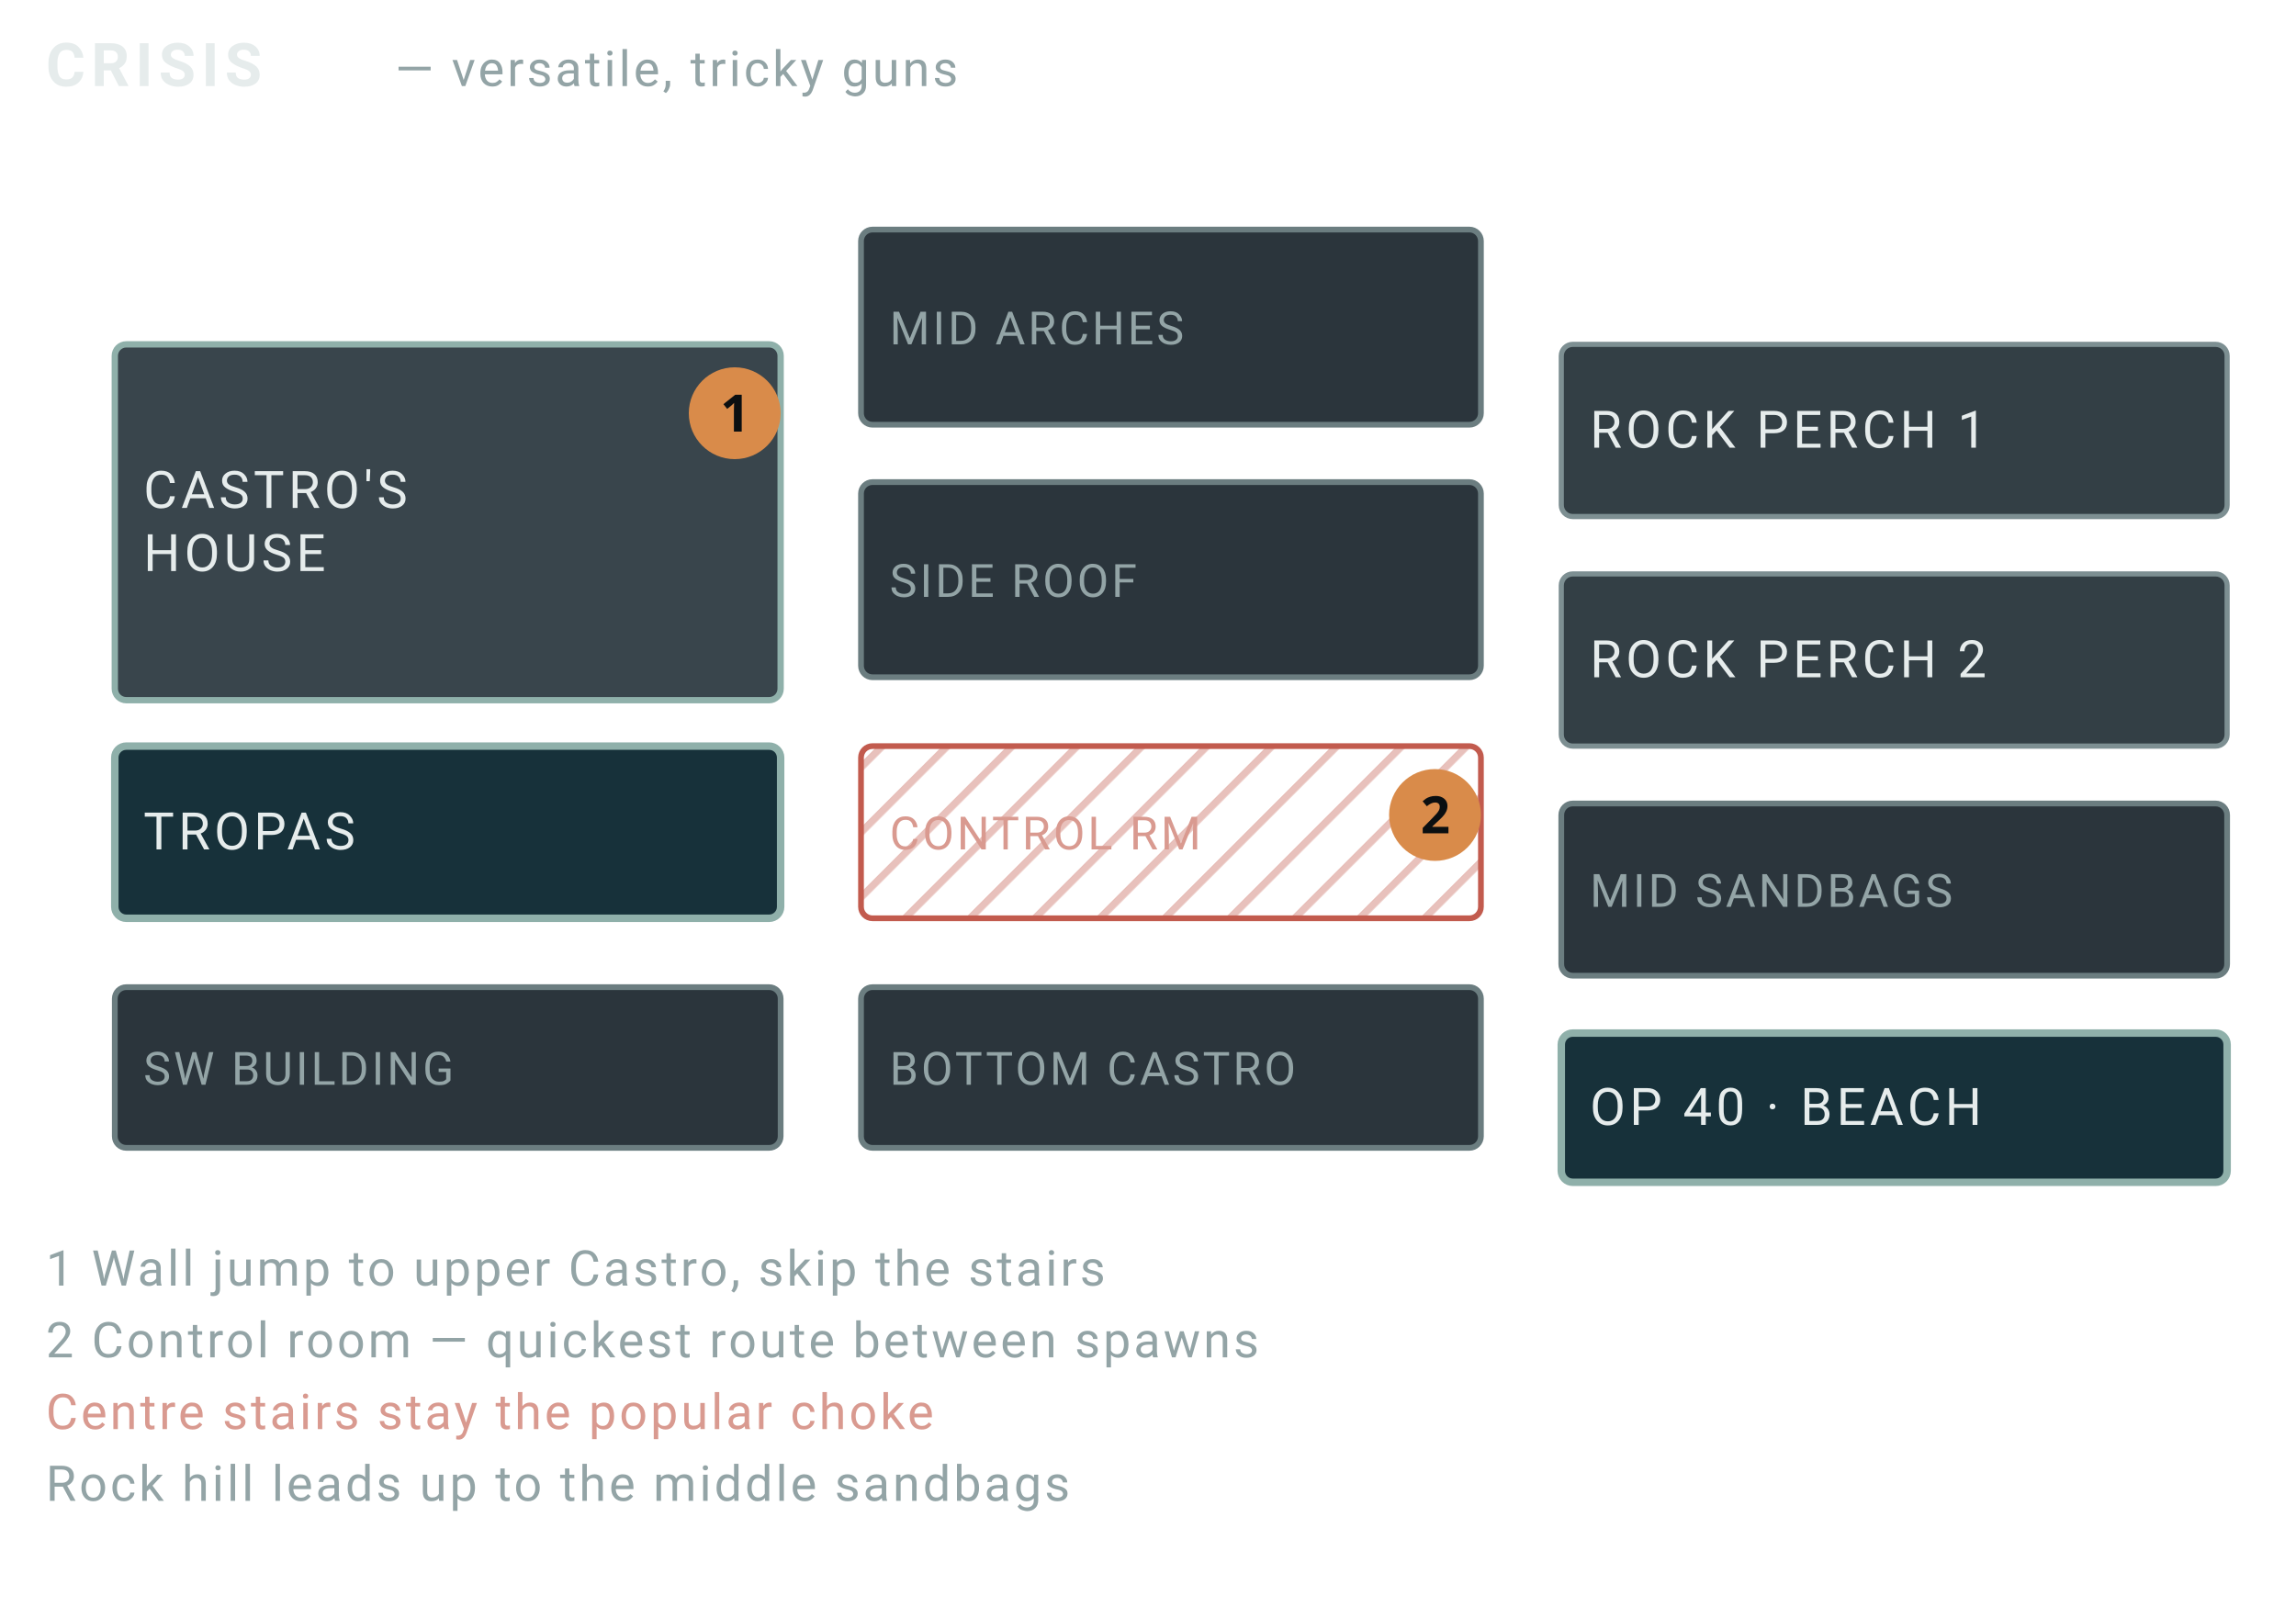
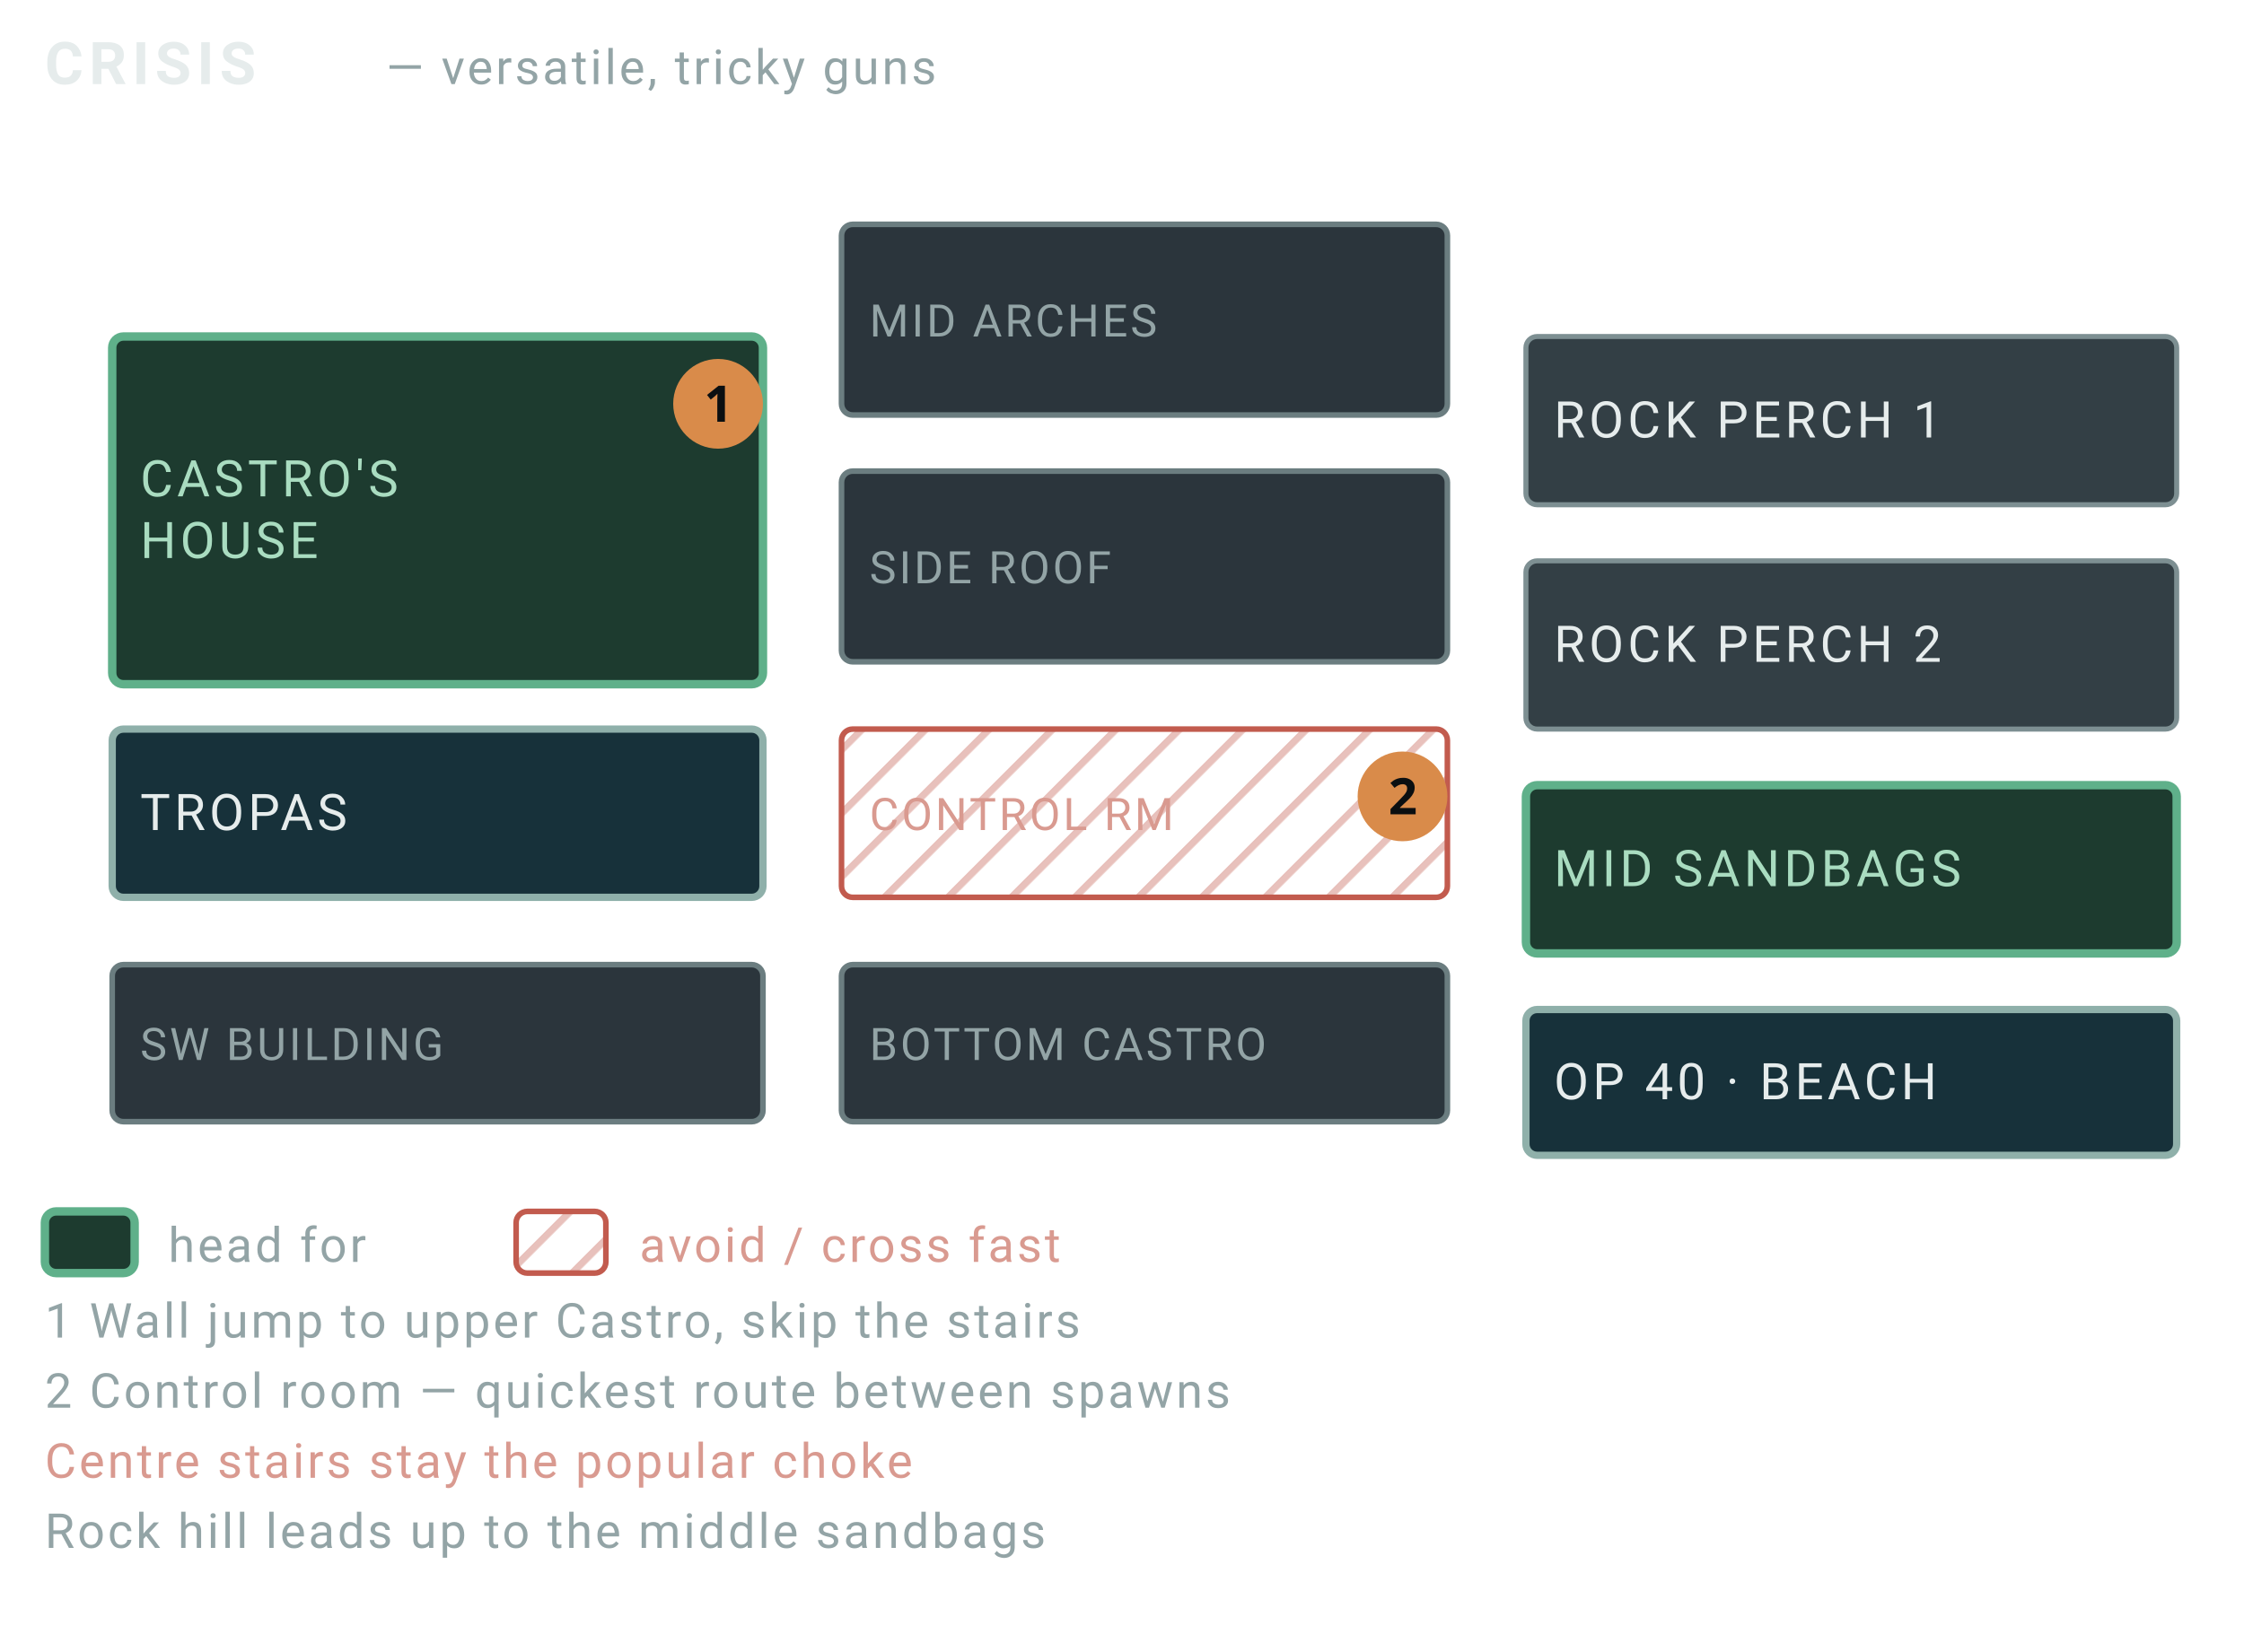
- <svg xmlns="http://www.w3.org/2000/svg" width="400" height="280" viewBox="0 0 400 280" role="img" aria-label="Crisis tactical schematic, traced from the in-game minimap.">
+ <svg xmlns="http://www.w3.org/2000/svg" width="400" height="294.5" viewBox="0 0 400 294.5" role="img" aria-label="Crisis tactical schematic, traced from the in-game minimap.">
  <defs>
    <pattern id="hz" width="8" height="8" patternTransform="rotate(45)" patternUnits="userSpaceOnUse">
      <line x1="0" y1="0" x2="0" y2="8" stroke="#c25b4e" stroke-width="2.5" opacity="0.38" />
    </pattern>
    <style>
.terr{fill:#1b2429;stroke:#55636e;stroke-width:1.4}
.b{fill:#39454c;stroke:#8fb0aa;stroke-width:1.1}
.s{fill:#2b353c;stroke:#6b7d80;stroke-width:1}
.sp{fill:#17313a;stroke:#8fb0aa;stroke-width:1.3}
.rock{fill:#333f45;stroke:#7d8f92;stroke-width:0.9}
.water{fill:#24343c;stroke:#8fb0aa;stroke-width:1}
.hot{fill:url(#hz);stroke:#c25b4e;stroke-width:1}
.lbl{fill:#e6ecec;font-family:ui-sans-serif,system-ui,'Segoe UI',Roboto,sans-serif;
     font-size:9.0px;letter-spacing:0.7px}
.lbl2{fill:#93a4a6;font-family:ui-sans-serif,system-ui,'Segoe UI',Roboto,sans-serif;
      font-size:8.0px;letter-spacing:0.5px}
.hotlbl{fill:#d99a90;font-family:ui-sans-serif,system-ui,'Segoe UI',Roboto,sans-serif;
        font-size:8.0px;letter-spacing:0.5px}
.ttl{fill:#e6ecec;font-family:ui-sans-serif,system-ui,'Segoe UI',Roboto,sans-serif;
     font-size:10.5px;letter-spacing:1.0px;font-weight:600}
.key{fill:#93a4a6;font-family:ui-sans-serif,system-ui,'Segoe UI',Roboto,sans-serif;
     font-size:8.6px;letter-spacing:0.5px}
.keyhot{fill:#d99a90;font-family:ui-sans-serif,system-ui,'Segoe UI',Roboto,sans-serif;
        font-size:8.6px;letter-spacing:0.5px}
.pin{fill:#d98b4a}
.pinn{fill:#0b0f11;font-family:ui-sans-serif,system-ui,sans-serif;font-size:9px;font-weight:700}
.link{stroke:#55636e;stroke-width:1.3;fill:none;stroke-dasharray:3 3}
+ 
+ .go{fill:#1d3b2f;stroke:#5fb08a;stroke-width:1.5}
+ .golbl{fill:#a9dcc0;font-family:ui-sans-serif,system-ui,'Segoe UI',Roboto,sans-serif;
+        font-size:9px;letter-spacing:0.7px}
</style>
  </defs>
  <text class="ttl" x="8" y="15">CRISIS</text>
  <text class="key" x="68.84" y="15">— versatile, tricky guns</text>
-   <rect class="b" x="20" y="60" width="116" height="62" rx="2" />
-   <text class="lbl" x="25" y="88.5">CASTRO'S</text>
-   <text class="lbl" x="25" y="99.5">HOUSE</text>
+   <rect class="go" x="20" y="60" width="116" height="62" rx="2" />
+   <text class="golbl" x="25" y="88.5">CASTRO'S</text>
+   <text class="golbl" x="25" y="99.5">HOUSE</text>
  <rect class="sp" x="20" y="130" width="116" height="30" rx="2" />
  <text class="lbl" x="25" y="148">TROPAS</text>
  <rect class="s" x="20" y="172" width="116" height="28" rx="2" />
  <text class="lbl2" x="25" y="189">SW BUILDING</text>
  <rect class="s" x="150" y="40" width="108" height="34" rx="2" />
  <text class="lbl2" x="155" y="60">MID ARCHES</text>
  <rect class="s" x="150" y="84" width="108" height="34" rx="2" />
  <text class="lbl2" x="155" y="104">SIDE ROOF</text>
  <rect class="hot" x="150" y="130" width="108" height="30" rx="2" />
  <text class="hotlbl" x="155" y="148">CONTROL RM</text>
  <rect class="s" x="150" y="172" width="108" height="28" rx="2" />
  <text class="lbl2" x="155" y="189">BOTTOM CASTRO</text>
  <rect class="rock" x="272" y="60" width="116" height="30" rx="2" />
  <text class="lbl" x="277" y="78">ROCK PERCH 1</text>
  <rect class="rock" x="272" y="100" width="116" height="30" rx="2" />
  <text class="lbl" x="277" y="118">ROCK PERCH 2</text>
-   <rect class="s" x="272" y="140" width="116" height="30" rx="2" />
-   <text class="lbl2" x="277" y="158">MID SANDBAGS</text>
+   <rect class="go" x="272" y="140" width="116" height="30" rx="2" />
+   <text class="golbl" x="277" y="158">MID SANDBAGS</text>
  <rect class="sp" x="272" y="180" width="116" height="26" rx="2" />
  <text class="lbl" x="277" y="196">OP 40 · BEACH</text>
  <circle class="pin" cx="128" cy="72" r="8" />
  <text class="pinn" x="125.5" y="75.2">1</text>
  <circle class="pin" cx="250" cy="142" r="8" />
  <text class="pinn" x="247.5" y="145.2">2</text>
-   <text class="key" x="8" y="224">1  Wall jump to upper Castro, skip the stairs</text>
-   <text class="key" x="8" y="236.5">2  Control room — quickest route between spawns</text>
-   <text class="keyhot" x="8" y="249">Centre stairs stay the popular choke</text>
-   <text class="key" x="8" y="261.5">Rock hill leads up to the middle sandbags</text>
+   <rect class="go" x="8" y="216" width="16" height="11" rx="2" />
+   <text class="key" x="30" y="225">head for</text>
+   <rect class="hot" x="92" y="216" width="16" height="11" rx="2" />
+   <text class="keyhot" x="114" y="225">avoid / cross fast</text>
+   <text class="key" x="8" y="238.5">1  Wall jump to upper Castro, skip the stairs</text>
+   <text class="key" x="8" y="251">2  Control room — quickest route between spawns</text>
+   <text class="keyhot" x="8" y="263.5">Centre stairs stay the popular choke</text>
+   <text class="key" x="8" y="276">Rock hill leads up to the middle sandbags</text>
</svg>
